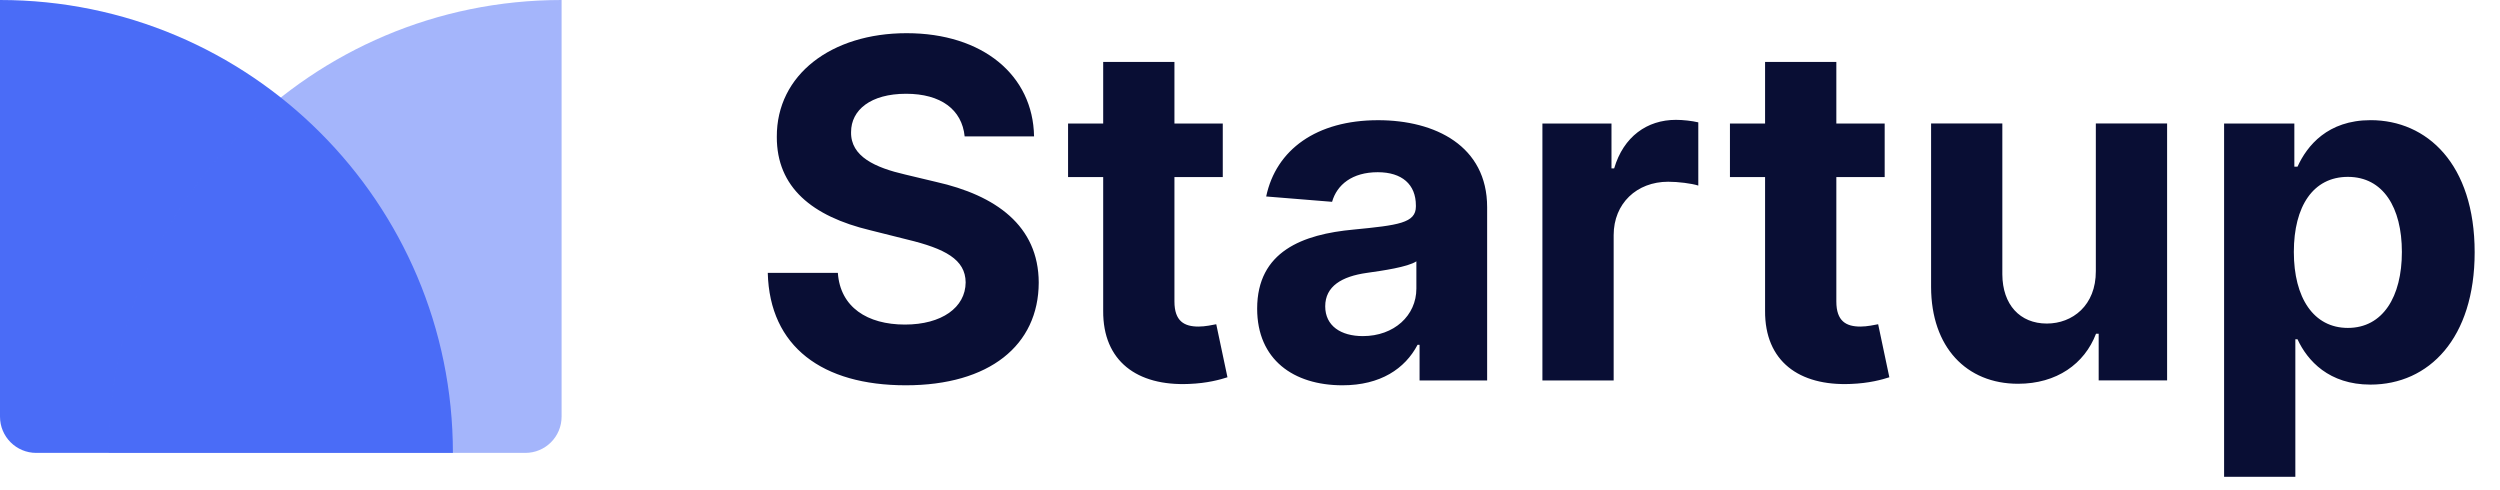
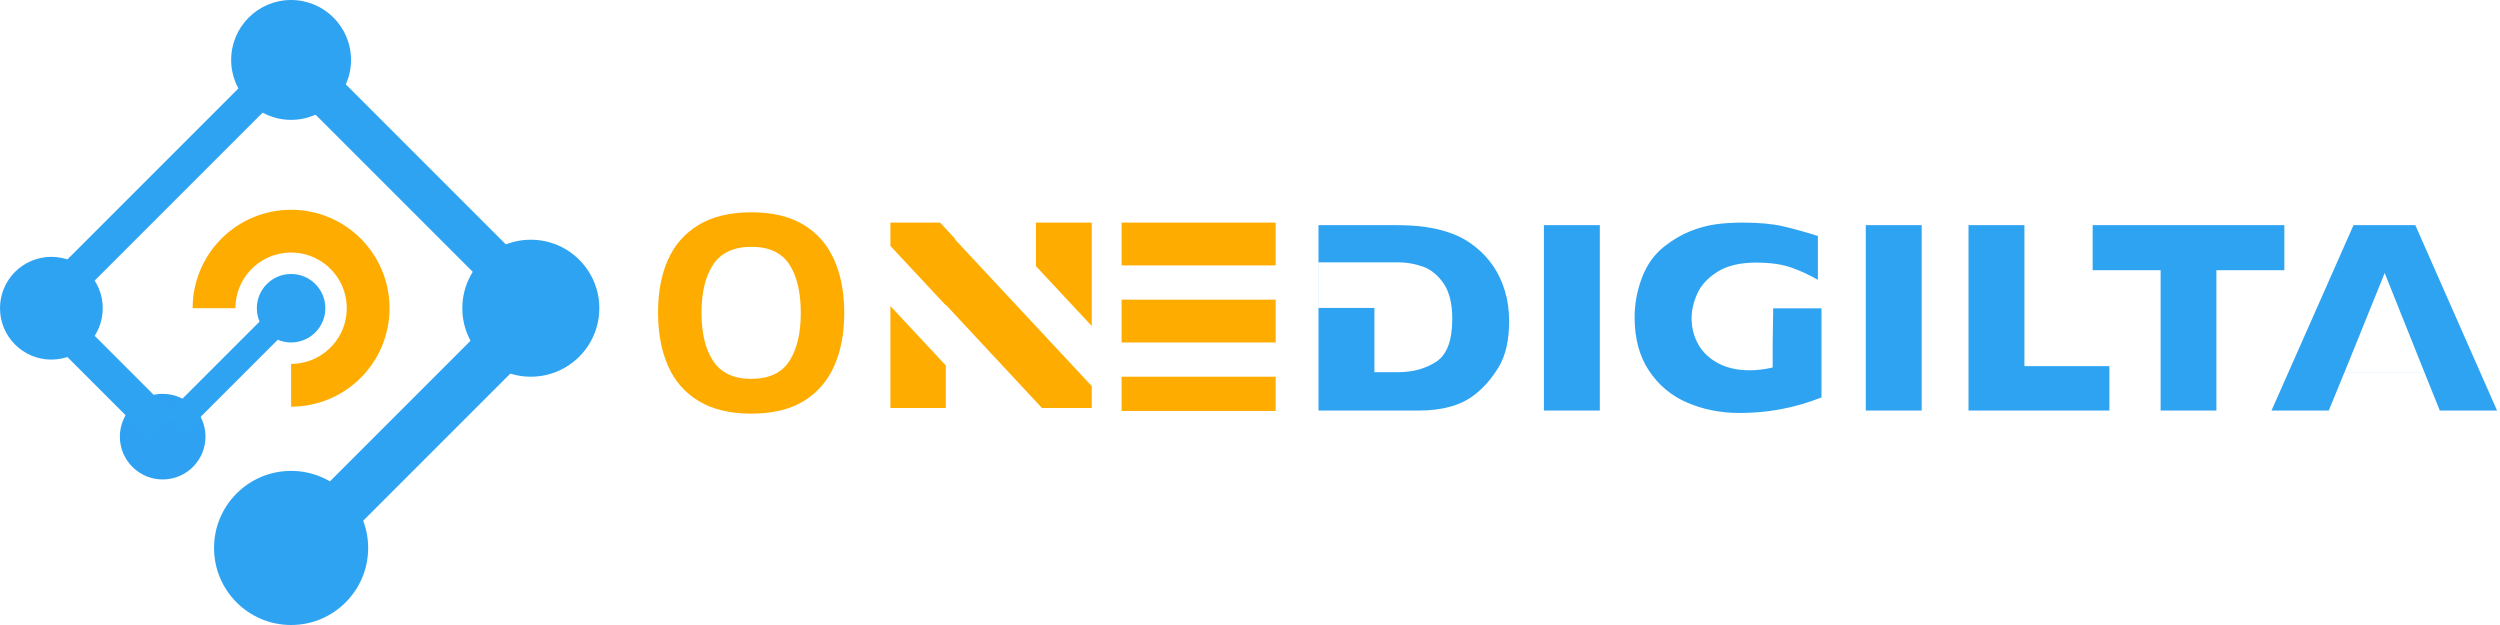
- <svg xmlns="http://www.w3.org/2000/svg" fill="none" height="27" viewBox="0 0 138 27" width="138">
-   <path d="m53.248 7.529h3.832c-.055-3.37-2.825-5.697-7.035-5.697-4.146 0-7.183 2.29-7.165 5.724-.009 2.788 1.957 4.386 5.152 5.152l2.059.517c2.059.498 3.204 1.089 3.213 2.364-.009 1.385-1.32 2.327-3.352 2.327-2.077 0-3.573-.96-3.702-2.853h-3.869c.102 4.09 3.028 6.205 7.617 6.205 4.616 0 7.331-2.207 7.34-5.669-.009-3.148-2.382-4.82-5.669-5.558l-1.699-.406c-1.643-.379-3.019-.988-2.991-2.345 0-1.219 1.08-2.114 3.038-2.114 1.911 0 3.084.868 3.232 2.354zm14.249-.711h-2.668v-3.398h-3.933v3.398h-1.939v2.955h1.939v7.386c-.018 2.779 1.874 4.155 4.727 4.035 1.016-.037 1.736-.24 2.133-.369l-.619-2.927c-.194.037-.609.129-.979.129-.785 0-1.329-.295-1.329-1.385v-6.869h2.668zm6.606 14.45c2.096 0 3.453-.914 4.146-2.234h.111v1.967h3.73v-9.565c0-3.379-2.862-4.801-6.02-4.801-3.398 0-5.632 1.625-6.177 4.21l3.638.295c.268-.942 1.108-1.634 2.521-1.634 1.339 0 2.105.674 2.105 1.837v.055c0 .914-.97 1.034-3.435 1.274-2.807.259-5.327 1.2-5.327 4.367 0 2.807 2.003 4.229 4.709 4.229zm1.126-2.715c-1.21 0-2.077-.563-2.077-1.643 0-1.108.914-1.653 2.299-1.847.859-.12 2.262-.323 2.733-.637v1.505c0 1.486-1.228 2.622-2.955 2.622zm9.912 2.447h3.933v-8.023c0-1.745 1.274-2.945 3.01-2.945.545 0 1.293.092 1.662.212v-3.49c-.351-.083-.84-.138-1.237-.138-1.588 0-2.89.923-3.407 2.678h-.148v-2.474h-3.813zm18.893-14.182h-2.668v-3.398h-3.934v3.398h-1.939v2.955h1.939v7.386c-.018 2.779 1.874 4.155 4.728 4.035 1.015-.037 1.735-.24 2.132-.369l-.618-2.927c-.194.037-.61.129-.979.129-.785 0-1.329-.295-1.329-1.385v-6.869h2.668zm11.656 8.143c.01 1.902-1.292 2.899-2.705 2.899-1.486 0-2.447-1.043-2.456-2.715v-8.328h-3.933v9.03c.009 3.315 1.948 5.337 4.801 5.337 2.133 0 3.666-1.099 4.303-2.761h.147v2.576h3.777v-14.182h-3.934zm7.08 11.357h3.933v-7.59h.12c.545 1.182 1.736 2.502 4.026 2.502 3.231 0 5.752-2.558 5.752-7.303 0-4.875-2.632-7.294-5.743-7.294-2.373 0-3.509 1.413-4.035 2.567h-.175v-2.382h-3.878zm3.85-12.409c0-2.53 1.071-4.146 2.982-4.146 1.948 0 2.982 1.69 2.982 4.146 0 2.474-1.052 4.192-2.982 4.192-1.893 0-2.982-1.662-2.982-4.192z" fill="#090e34" />
-   <g fill="#4a6cf7">
-     <path d="m0 0c13.807 0 25 11.193 25 25h-23c-1.105 0-2-.895-2-2z" />
-     <path d="m6 25c0-13.807 11.193-25 25-25v23c0 1.105-.895 2-2 2z" opacity=".5" />
+ <svg xmlns="http://www.w3.org/2000/svg" width="292px" height="73px" viewBox="0 0 292 73" version="1.1">
+   <defs />
+   <g id="Page-1" stroke="none" stroke-width="1" fill="none" fill-rule="evenodd">
+     <g id="Desktop-Copy" transform="translate(-348, -458)">
+       <g id="Option2" transform="translate(348, 458)">
+         <g id="symbol2">
+           <circle id="Oval-Copy-6" fill="#2EA3F2" cx="6" cy="36" r="6" />
+           <circle id="Oval-Copy-7" fill="#2FA1F2" cx="19" cy="51" r="5" />
+           <circle id="Oval-Copy-8" fill="#2EA3F2" cx="34" cy="36" r="4" />
+           <circle id="Oval-Copy-9" fill="#2EA3F2" cx="34" cy="7" r="7" />
+           <circle id="Oval-Copy-10" fill="#2EA3F2" cx="62" cy="36" r="8" />
+           <circle id="Oval-Copy-11" fill="#2EA3F2" cx="34" cy="64" r="9" />
+           <path d="M35.568,5.432 L6,35" id="Line-Copy-4" stroke="#2EA3F2" stroke-width="4" stroke-linecap="square" />
+           <path d="M17.51,36.49 L5,49" id="Line-Copy-5" stroke="#2EA3F2" stroke-width="4" stroke-linecap="square" transform="translate(11.5, 42.5) scale(1, -1) translate(-11.5, -42.5) " />
+           <path d="M33.51,36.49 L21,49" id="Line-Copy-6" stroke="#2EA3F2" stroke-width="3" stroke-linecap="square" transform="translate(27.5, 42.5) scale(-1, -1) translate(-27.5, -42.5) " />
+           <path d="M63.568,7.432 L34,37" id="Line-Copy-7" stroke="#2EA3F2" stroke-width="5" stroke-linecap="square" transform="translate(49, 22) scale(-1, 1) translate(-49, -22) " />
+           <path d="M62.568,36.432 L33,66" id="Line-Copy-8" stroke="#2EA3F2" stroke-width="6" stroke-linecap="square" />
+           <path d="M34,45 C38.971,45 43,40.971 43,36 C43,31.029 38.971,27 34,27 C29.029,27 25,31.029 25,36" id="Oval-2-Copy" stroke="#FFAC01" stroke-width="5" />
+         </g>
+         <path d="M127.516,45.097 L127.516,47.656 L121.703,47.656 L110.469,35.594 L110.469,35.663 L104,28.726 L104,26 L109.797,26 L111.549,27.877 L111.5,27.922 L127.516,45.097 Z M127.516,38.075 L121,31.088 L121,26 L127.516,26 L127.516,38.075 Z M110.469,42.685 L110.469,47.656 L104,47.656 L104,35.748 L110.469,42.685 Z" id="Combined-Shape-Copy" fill="#FFAC01" />
+         <text id="O-Copy" font-family="GillSans-Bold, Gill Sans" font-size="32" font-weight="bold" fill="#FFAC01">
+           <tspan x="75" y="48">O</tspan>
+         </text>
+         <g id="Group-Copy" transform="translate(131, 26)" fill="#FFAC01">
+           <rect id="Rectangle-2" x="0" y="0" width="18" height="5" />
+           <rect id="Rectangle-2-Copy" x="0" y="9" width="18" height="5" />
+           <rect id="Rectangle-2-Copy-2" x="0" y="18" width="18" height="4" />
+         </g>
+         <path d="M176.266,37.516 C176.266,39.734 175.862,41.516 175.055,42.859 C174.247,44.203 173.297,45.292 172.203,46.125 C170.651,47.344 168.479,47.953 165.688,47.953 L154,47.953 L154,26.297 L163,26.297 C164.354,26.297 165.513,26.367 166.477,26.508 C167.44,26.648 168.307,26.846 169.078,27.102 C169.849,27.357 170.505,27.643 171.047,27.961 C171.589,28.279 172.073,28.62 172.5,28.984 C173.24,29.589 173.888,30.302 174.445,31.125 C175.003,31.948 175.445,32.901 175.773,33.984 C176.102,35.068 176.266,36.245 176.266,37.516 Z M169.625,37.234 C169.625,35.474 169.289,34.102 168.617,33.117 C167.945,32.133 167.138,31.474 166.195,31.141 C165.253,30.807 164.292,30.641 163.312,30.641 L154.009,30.641 L154.009,35.97 L160.531,35.97 L160.531,43.469 L163.312,43.469 C165.021,43.469 166.5,43.063 167.75,42.25 C169,41.437 169.625,39.766 169.625,37.234 Z M186.859,47.953 L180.328,47.953 L180.328,26.297 L186.859,26.297 L186.859,47.953 Z M212.75,46.422 C212.281,46.599 211.88,46.745 211.547,46.859 C211.214,46.974 210.893,47.078 210.586,47.172 C210.279,47.266 209.833,47.385 209.25,47.531 C208.26,47.76 207.273,47.935 206.289,48.055 C205.305,48.174 204.266,48.234 203.172,48.234 C200.974,48.234 198.943,47.833 197.078,47.031 C195.214,46.229 193.721,44.984 192.602,43.297 C191.482,41.609 190.922,39.536 190.922,37.078 C190.922,35.495 191.211,33.94 191.789,32.414 C192.367,30.888 193.25,29.667 194.438,28.75 C195.417,27.99 196.409,27.409 197.414,27.008 C198.419,26.607 199.401,26.339 200.359,26.203 C201.318,26.068 202.375,26 203.531,26 C205.438,26 207.01,26.143 208.25,26.43 C209.49,26.716 210.849,27.094 212.328,27.562 L212.328,32.688 C211.349,32.115 210.313,31.635 209.219,31.25 C208.125,30.865 206.76,30.672 205.125,30.672 C203.24,30.672 201.732,31.029 200.602,31.742 C199.471,32.456 198.685,33.307 198.242,34.297 C197.799,35.286 197.578,36.245 197.578,37.172 C197.578,38.266 197.833,39.273 198.344,40.195 C198.854,41.117 199.625,41.857 200.656,42.414 C201.688,42.971 202.932,43.25 204.391,43.25 C205.224,43.25 206.109,43.141 207.047,42.922 L207.047,40.375 L207.109,36.016 L212.75,36.016 L212.75,46.422 Z M224.453,47.953 L217.922,47.953 L217.922,26.297 L224.453,26.297 L224.453,47.953 Z M246.375,47.953 L229.922,47.953 L229.922,26.297 L236.453,26.297 L236.453,42.766 L246.375,42.766 L246.375,47.953 Z M266.812,31.562 L258.875,31.562 L258.875,47.953 L252.359,47.953 L252.359,31.562 L244.422,31.562 L244.422,26.297 L266.812,26.297 L266.812,31.562 Z M291.656,47.953 L284.969,47.953 L283.203,43.562 L273.797,43.562 L272,47.953 L265.312,47.953 L274.891,26.297 L282.109,26.297 L291.656,47.953 Z M283.205,43.564 L278.531,31.891 L273.804,43.564 L283.205,43.564 Z" id="DIGILTA-Copy-3" fill="#2EA3F2" />
+       </g>
+     </g>
  </g>
</svg>
